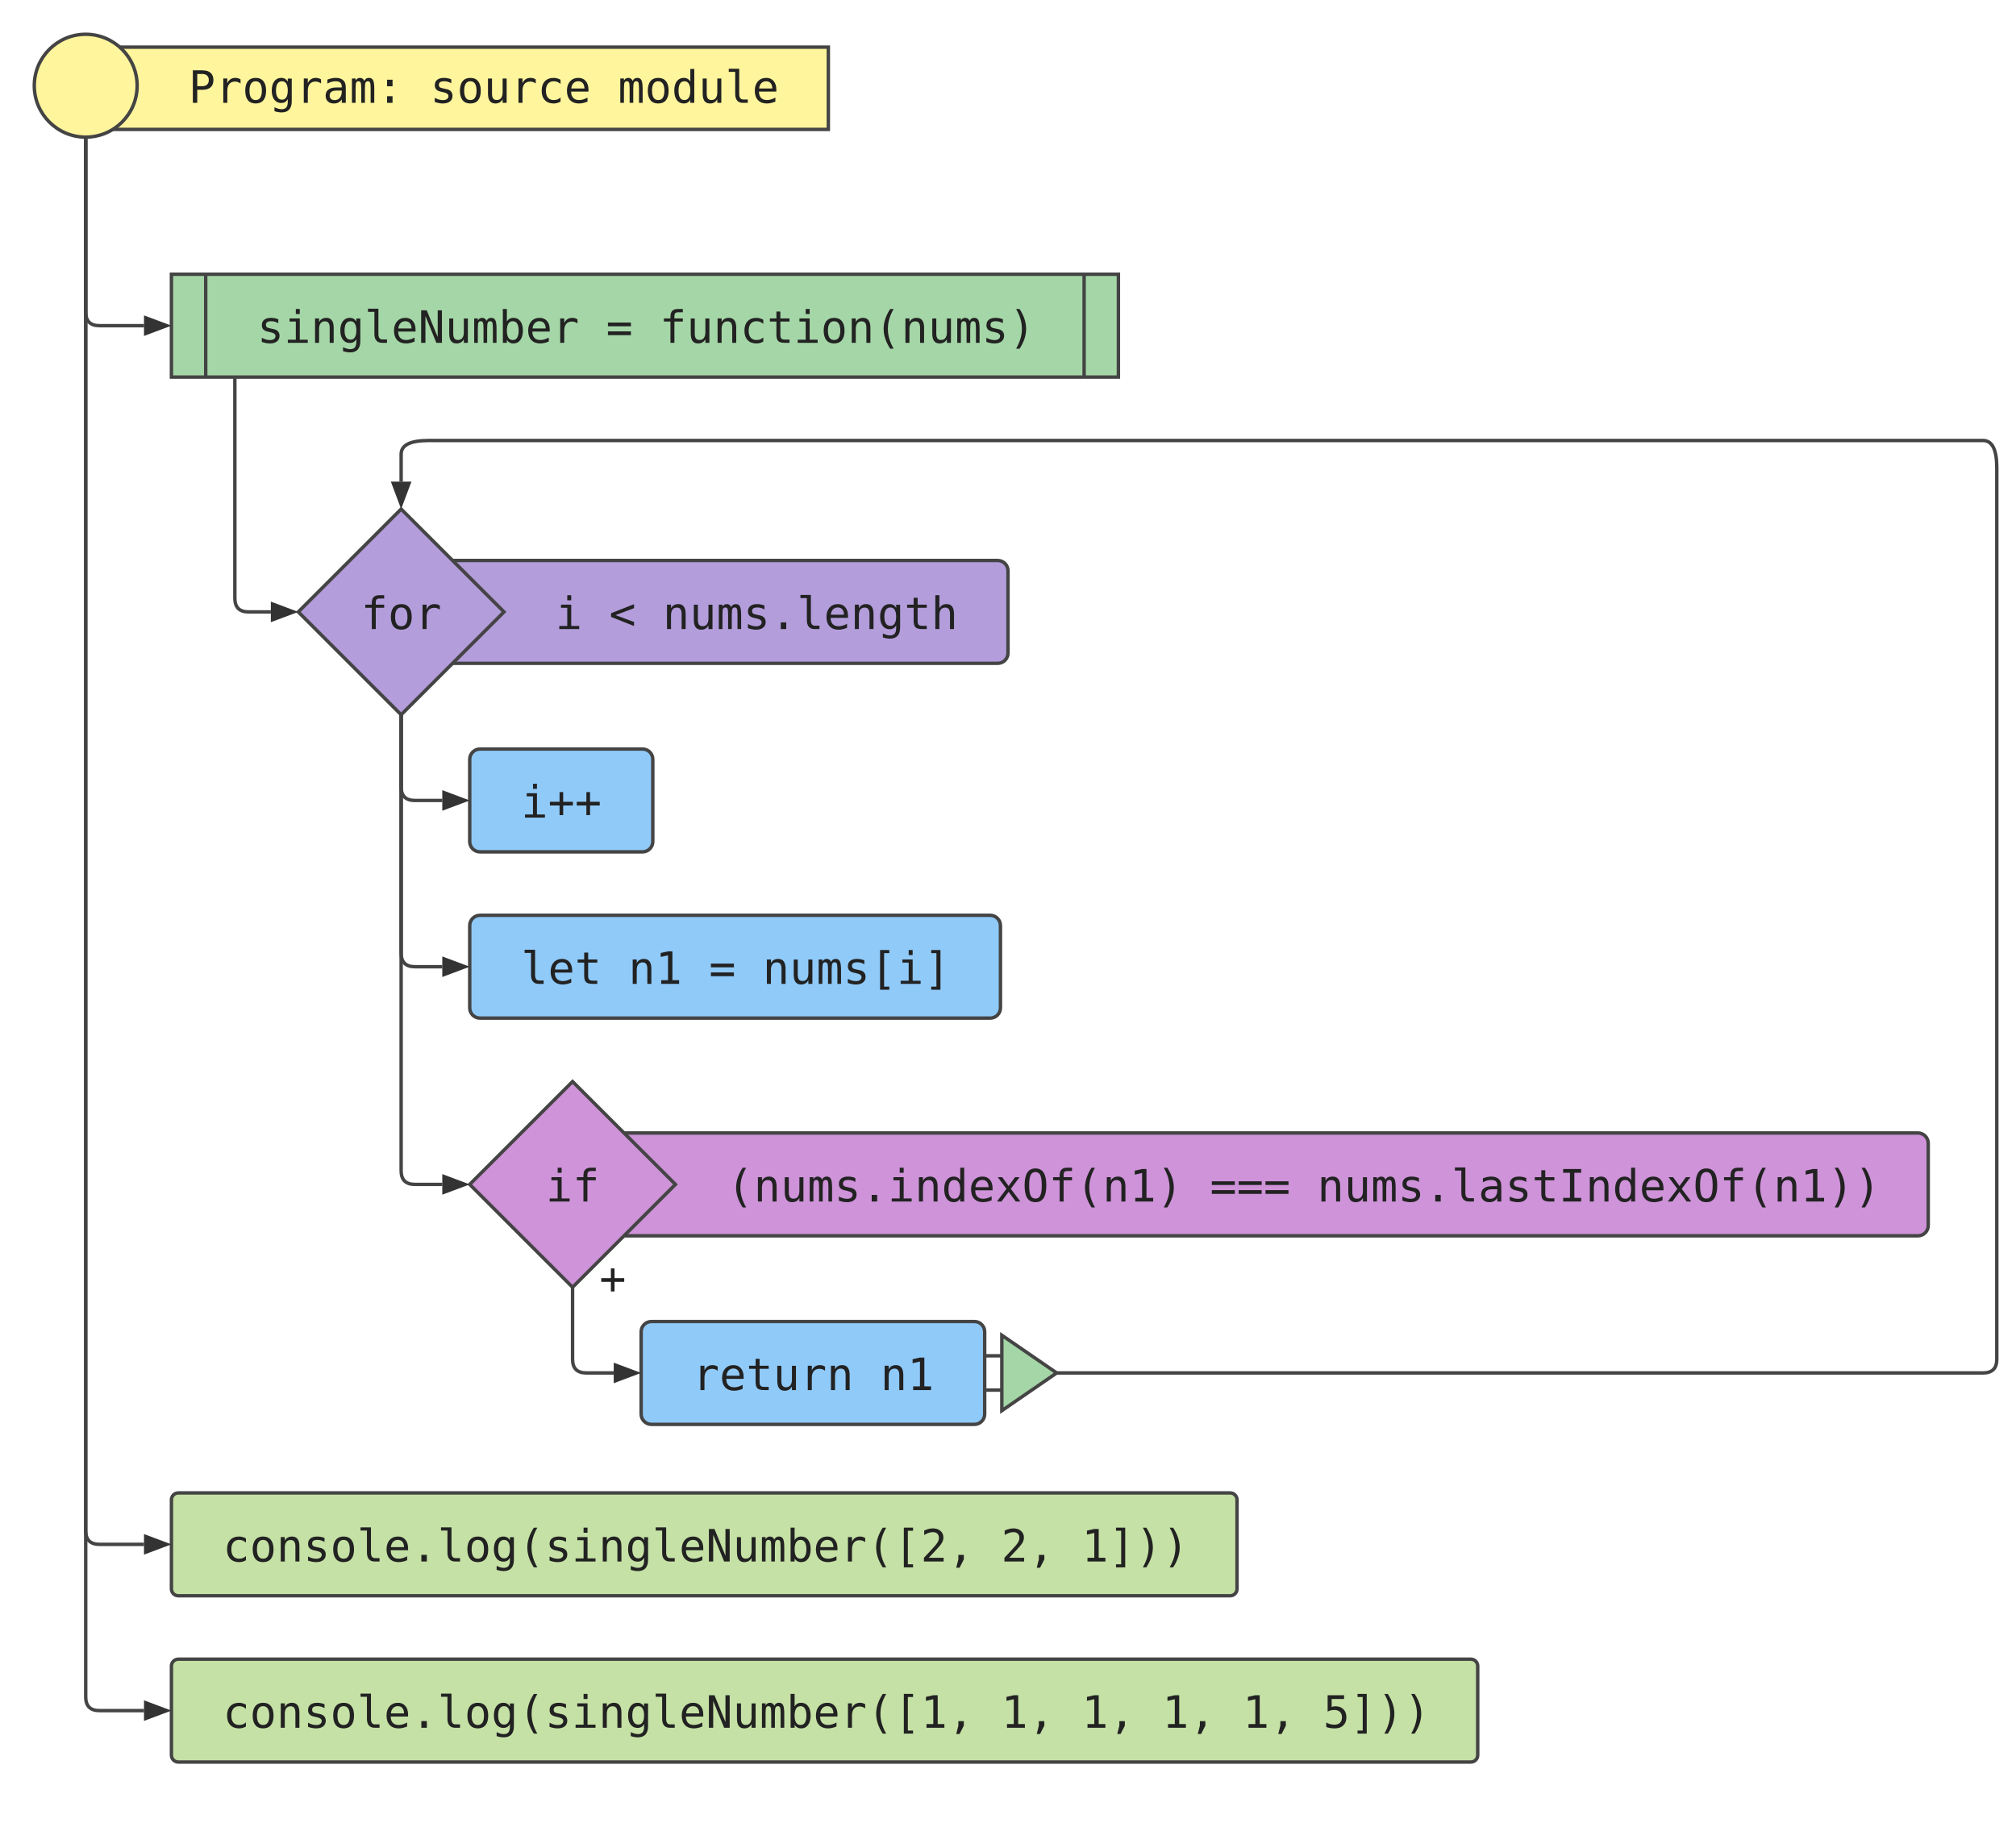
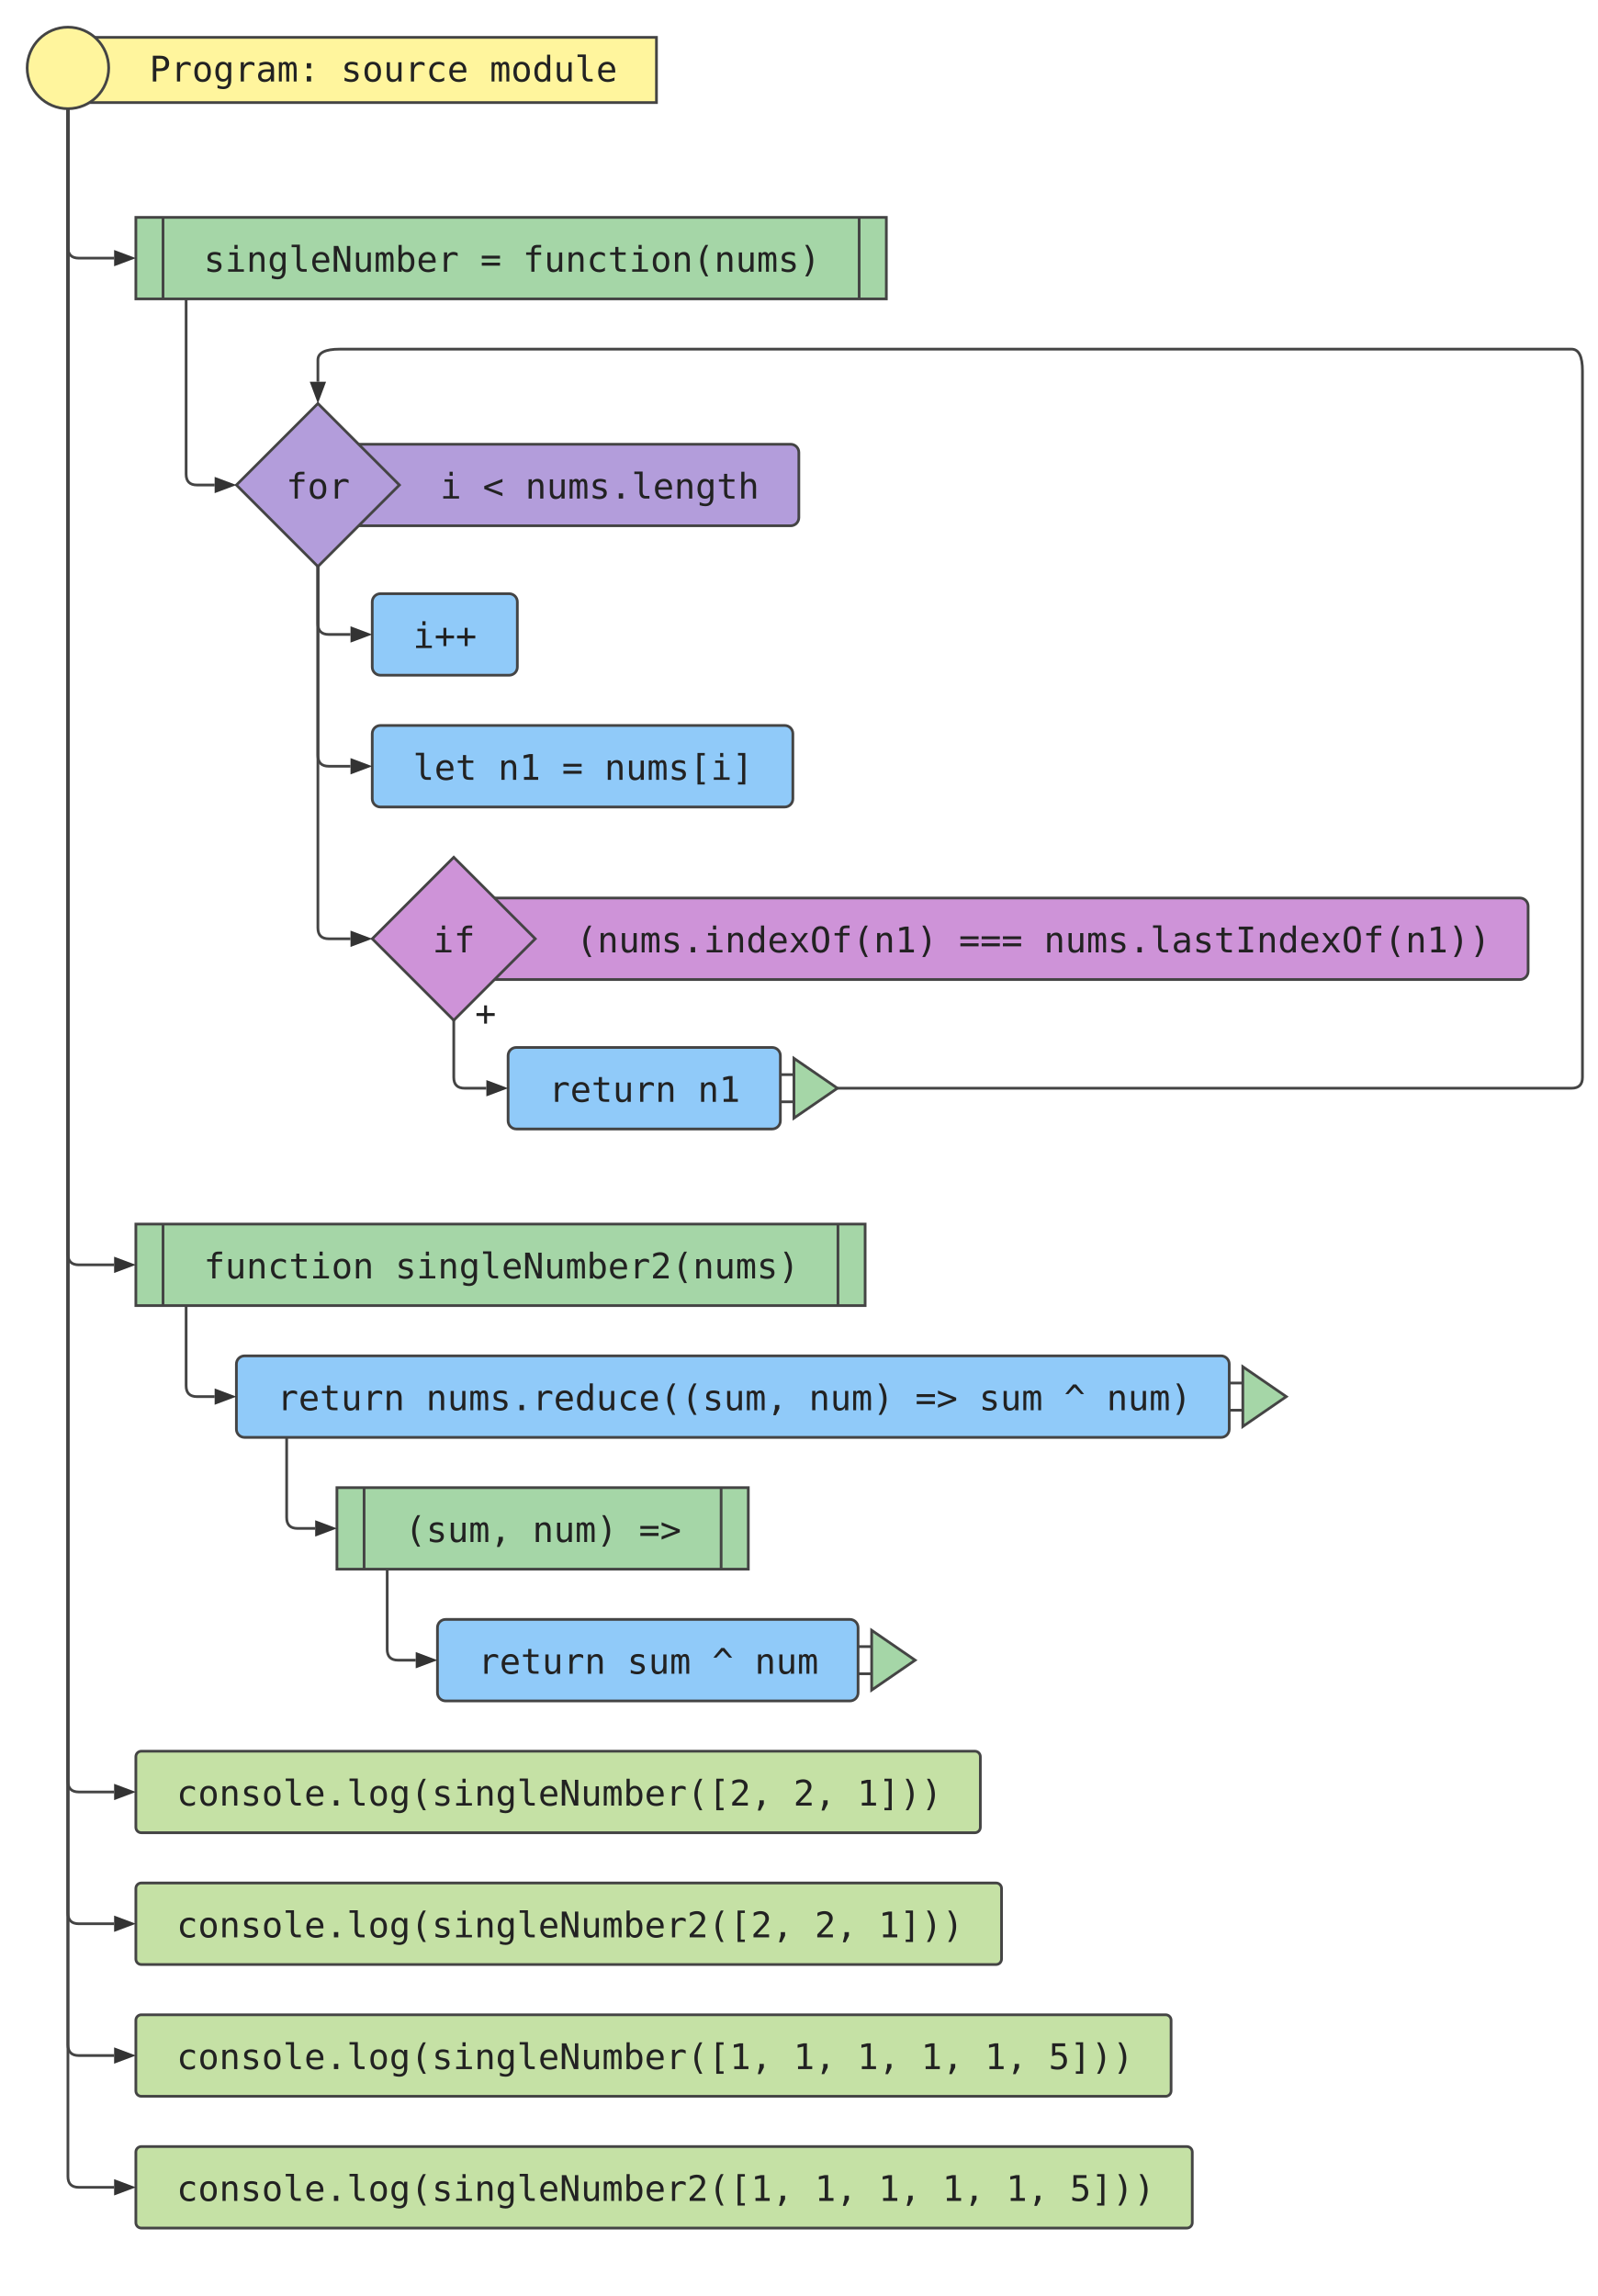
- <svg xmlns="http://www.w3.org/2000/svg" width="588" height="539">
+ <svg xmlns="http://www.w3.org/2000/svg" width="588" height="845">
  <g>
    <rect x="50" y="80" width="276.2" height="30" style="fill:#a5d6a7; stroke:#444; stroke-width:1" />
    <line x1="60" y1="80" x2="60" y2="110" style="fill:#a5d6a7; stroke:#444; stroke-width:1" />
    <line x1="316.2" y1="80" x2="316.2" y2="110" style="fill:#a5d6a7; stroke:#444; stroke-width:1" />
    <text x="75" y="100" font-family="monospace" font-size="13" fill="#222">
      <tspan x="75" y="100">singleNumber = function(nums)</tspan>
    </text>
  </g>
  <g>
    <rect x="117" y="163.5" width="177" height="30" rx="3" ry="3" style="fill:#b39ddb; stroke:#444; stroke-width:1" />
    <polygon points="87,178.5 117,148.5 147,178.5 117,208.5" style="fill:#b39ddb; stroke:#444; stroke-width:1" />
    <text x="162" y="183.5" font-family="monospace" font-size="13" fill="#222">
      <tspan x="162" y="183.5">i &lt; nums.length</tspan>
    </text>
    <text x="105.3" y="183.5" font-family="monospace" font-size="13" fill="#222">for</text>
  </g>
  <g>
    <rect x="137" y="218.5" width="53.4" height="30" rx="3" ry="3" style="fill:#90caf9; stroke:#444; stroke-width:1" />
    <text x="152" y="238.5" font-family="monospace" font-size="13" fill="#222">
      <tspan x="152" y="238.5">i++</tspan>
    </text>
  </g>
  <g>
    <rect x="137" y="267" width="154.8" height="30" rx="3" ry="3" style="fill:#90caf9; stroke:#444; stroke-width:1" />
    <text x="152" y="287" font-family="monospace" font-size="13" fill="#222">
      <tspan x="152" y="287">let n1 = nums[i]</tspan>
    </text>
  </g>
  <g>
    <rect x="167" y="330.5" width="395.4" height="30" rx="3" ry="3" style="fill:#ce93d8; stroke:#444; stroke-width:1" />
    <polygon points="137,345.5 167,315.5 197,345.5 167,375.5" style="fill:#ce93d8; stroke:#444; stroke-width:1" />
    <text x="212" y="350.5" font-family="monospace" font-size="13" fill="#222">
      <tspan x="212" y="350.5">(nums.indexOf(n1) === nums.lastIndexOf(n1))</tspan>
    </text>
    <text x="159.2" y="350.5" font-family="monospace" font-size="13" fill="#222">if</text>
    <text x="174.8" y="377.45" font-family="monospace" font-size="13" fill="#222">+</text>
  </g>
  <g>
    <rect x="187" y="385.5" width="100.2" height="30" rx="3" ry="3" style="fill:#90caf9; stroke:#444; stroke-width:1" />
    <line x1="287.2" y1="395.5" x2="292.2" y2="395.5" style="fill:#a5d6a7; stroke:#444; stroke-width:1" />
    <line x1="287.2" y1="405.5" x2="292.2" y2="405.5" style="fill:#a5d6a7; stroke:#444; stroke-width:1" />
    <path d="M292.2, 389.5 L308.2, 400.5 L292.2, 411.5 Z" fill="#a5d6a7" stroke="#444" stroke-width="1" />
    <text x="202" y="405.5" font-family="monospace" font-size="13" fill="#222">
      <tspan x="202" y="405.5">return n1</tspan>
    </text>
  </g>
  <g>
-     <rect x="50" y="435.5" width="310.8" height="30" rx="2" ry="2" style="fill:#C5E1A5; stroke:#444; stroke-width:1" />
-     <text x="65" y="455.5" font-family="monospace" font-size="13" fill="#222">
-       <tspan x="65" y="455.5">console.log(singleNumber([2, 2, 1]))</tspan>
+     <rect x="50" y="450.5" width="268.4" height="30" style="fill:#a5d6a7; stroke:#444; stroke-width:1" />
+     <line x1="60" y1="450.5" x2="60" y2="480.5" style="fill:#a5d6a7; stroke:#444; stroke-width:1" />
+     <line x1="308.4" y1="450.5" x2="308.4" y2="480.5" style="fill:#a5d6a7; stroke:#444; stroke-width:1" />
+     <text x="75" y="470.5" font-family="monospace" font-size="13" fill="#222">
+       <tspan x="75" y="470.5">function singleNumber2(nums)</tspan>
    </text>
  </g>
  <g>
-     <rect x="50" y="484" width="381" height="30" rx="2" ry="2" style="fill:#C5E1A5; stroke:#444; stroke-width:1" />
-     <text x="65" y="504" font-family="monospace" font-size="13" fill="#222">
-       <tspan x="65" y="504">console.log(singleNumber([1, 1, 1, 1, 1, 5]))</tspan>
+     <rect x="87" y="499" width="365.4" height="30" rx="3" ry="3" style="fill:#90caf9; stroke:#444; stroke-width:1" />
+     <line x1="452.4" y1="509" x2="457.4" y2="509" style="fill:#a5d6a7; stroke:#444; stroke-width:1" />
+     <line x1="452.4" y1="519" x2="457.4" y2="519" style="fill:#a5d6a7; stroke:#444; stroke-width:1" />
+     <path d="M457.4, 503 L473.4, 514 L457.4, 525 Z" fill="#a5d6a7" stroke="#444" stroke-width="1" />
+     <text x="102" y="519" font-family="monospace" font-size="13" fill="#222">
+       <tspan x="102" y="519">return nums.reduce((sum, num) =&gt; sum ^ num)</tspan>
+     </text>
+   </g>
+   <g>
+     <rect x="124" y="547.5" width="151.4" height="30" style="fill:#a5d6a7; stroke:#444; stroke-width:1" />
+     <line x1="134" y1="547.5" x2="134" y2="577.5" style="fill:#a5d6a7; stroke:#444; stroke-width:1" />
+     <line x1="265.4" y1="547.5" x2="265.4" y2="577.5" style="fill:#a5d6a7; stroke:#444; stroke-width:1" />
+     <text x="149" y="567.5" font-family="monospace" font-size="13" fill="#222">
+       <tspan x="149" y="567.5">(sum, num) =&gt;</tspan>
+     </text>
+   </g>
+   <g>
+     <rect x="161" y="596" width="154.8" height="30" rx="3" ry="3" style="fill:#90caf9; stroke:#444; stroke-width:1" />
+     <line x1="315.8" y1="606" x2="320.8" y2="606" style="fill:#a5d6a7; stroke:#444; stroke-width:1" />
+     <line x1="315.8" y1="616" x2="320.8" y2="616" style="fill:#a5d6a7; stroke:#444; stroke-width:1" />
+     <path d="M320.8, 600 L336.8, 611 L320.8, 622 Z" fill="#a5d6a7" stroke="#444" stroke-width="1" />
+     <text x="176" y="616" font-family="monospace" font-size="13" fill="#222">
+       <tspan x="176" y="616">return sum ^ num</tspan>
+     </text>
+   </g>
+   <g>
+     <rect x="50" y="644.5" width="310.8" height="30" rx="2" ry="2" style="fill:#C5E1A5; stroke:#444; stroke-width:1" />
+     <text x="65" y="664.5" font-family="monospace" font-size="13" fill="#222">
+       <tspan x="65" y="664.5">console.log(singleNumber([2, 2, 1]))</tspan>
+     </text>
+   </g>
+   <g>
+     <rect x="50" y="693" width="318.6" height="30" rx="2" ry="2" style="fill:#C5E1A5; stroke:#444; stroke-width:1" />
+     <text x="65" y="713" font-family="monospace" font-size="13" fill="#222">
+       <tspan x="65" y="713">console.log(singleNumber2([2, 2, 1]))</tspan>
+     </text>
+   </g>
+   <g>
+     <rect x="50" y="741.5" width="381" height="30" rx="2" ry="2" style="fill:#C5E1A5; stroke:#444; stroke-width:1" />
+     <text x="65" y="761.5" font-family="monospace" font-size="13" fill="#222">
+       <tspan x="65" y="761.5">console.log(singleNumber([1, 1, 1, 1, 1, 5]))</tspan>
+     </text>
+   </g>
+   <g>
+     <rect x="50" y="790" width="388.8" height="30" rx="2" ry="2" style="fill:#C5E1A5; stroke:#444; stroke-width:1" />
+     <text x="65" y="810" font-family="monospace" font-size="13" fill="#222">
+       <tspan x="65" y="810">console.log(singleNumber2([1, 1, 1, 1, 1, 5]))</tspan>
    </text>
  </g>
  <g>
    <rect x="25" y="13.75" width="216.6" height="24" style="fill:#fff59d; stroke:#444; stroke-width:1" />
    <circle cx="25" cy="25" r="15" style="fill:#fff59d; stroke:#444; stroke-width:1" />
    <text x="55" y="30" font-family="monospace" font-size="13" fill="#222">
      <tspan x="55" y="30">Program: source module</tspan>
    </text>
  </g>
  <g>
    <path d="M25, 40 L25 91 Q25 95                 29 95                 L42 95 " style="fill:none; stroke:#444; stroke-width:1" />
    <path d="M42, 92 L50, 95 L42, 98 Z" fill="#333" />
  </g>
  <g>
    <path d="M68.5, 110 L68.5 174.5 Q68.5 178.5                 72.5 178.5                 L79 178.5 " style="fill:none; stroke:#444; stroke-width:1" />
    <path d="M79, 175.5 L87, 178.5 L79, 181.5 Z" fill="#333" />
  </g>
  <g>
    <path d="M117, 208.5 L117 229.5 Q117 233.5                 121 233.5                 L129 233.5 " style="fill:none; stroke:#444; stroke-width:1" />
    <path d="M129, 230.5 L137, 233.5 L129, 236.5 Z" fill="#333" />
  </g>
  <g>
    <path d="M117, 208.5 L117 278 Q117 282                 121 282                 L129 282 " style="fill:none; stroke:#444; stroke-width:1" />
    <path d="M129, 279 L137, 282 L129, 285 Z" fill="#333" />
  </g>
  <g>
    <path d="M117, 208.5 L117 341.5 Q117 345.5                 121 345.5                 L129 345.5 " style="fill:none; stroke:#444; stroke-width:1" />
    <path d="M129, 342.5 L137, 345.5 L129, 348.5 Z" fill="#333" />
  </g>
  <g>
    <path d="M167, 375.5 L167 396.5 Q167 400.5                 171 400.5                 L179 400.5 " style="fill:none; stroke:#444; stroke-width:1" />
    <path d="M179, 397.5 L187, 400.5 L179, 403.5 Z" fill="#333" />
  </g>
  <g>
    <path d="M308.2, 400.5 L578.4 400.5  Q582.4 400.5                 582.4 396.5                 L582.4 136.5 Q582.4 128.5                 578.4 128.5                 L125 128.5  Q117 128.5                 117 132.5                 L117 140.5" style="fill:none; stroke:#444; stroke-width:1" />
    <path d="M114, 140.5 L117, 148.5 L120, 140.5 Z" fill="#333" />
  </g>
  <g>
-     <path d="M25, 40 L25 446.5 Q25 450.5                 29 450.5                 L42 450.5 " style="fill:none; stroke:#444; stroke-width:1" />
-     <path d="M42, 447.5 L50, 450.5 L42, 453.5 Z" fill="#333" />
+     <path d="M25, 40 L25 461.5 Q25 465.5                 29 465.5                 L42 465.5 " style="fill:none; stroke:#444; stroke-width:1" />
+     <path d="M42, 462.5 L50, 465.5 L42, 468.5 Z" fill="#333" />
  </g>
  <g>
-     <path d="M25, 40 L25 495 Q25 499                 29 499                 L42 499 " style="fill:none; stroke:#444; stroke-width:1" />
-     <path d="M42, 496 L50, 499 L42, 502 Z" fill="#333" />
+     <path d="M68.5, 480.5 L68.5 510 Q68.5 514                 72.5 514                 L79 514 " style="fill:none; stroke:#444; stroke-width:1" />
+     <path d="M79, 511 L87, 514 L79, 517 Z" fill="#333" />
+   </g>
+   <g>
+     <path d="M105.5, 529 L105.5 558.5 Q105.5 562.5                 109.5 562.5                 L116 562.5 " style="fill:none; stroke:#444; stroke-width:1" />
+     <path d="M116, 559.5 L124, 562.5 L116, 565.5 Z" fill="#333" />
+   </g>
+   <g>
+     <path d="M142.5, 577.5 L142.5 607 Q142.5 611                 146.5 611                 L153 611 " style="fill:none; stroke:#444; stroke-width:1" />
+     <path d="M153, 608 L161, 611 L153, 614 Z" fill="#333" />
+   </g>
+   <g>
+     <path d="M25, 40 L25 655.5 Q25 659.5                 29 659.5                 L42 659.5 " style="fill:none; stroke:#444; stroke-width:1" />
+     <path d="M42, 656.5 L50, 659.5 L42, 662.5 Z" fill="#333" />
+   </g>
+   <g>
+     <path d="M25, 40 L25 704 Q25 708                 29 708                 L42 708 " style="fill:none; stroke:#444; stroke-width:1" />
+     <path d="M42, 705 L50, 708 L42, 711 Z" fill="#333" />
+   </g>
+   <g>
+     <path d="M25, 40 L25 752.5 Q25 756.5                 29 756.5                 L42 756.5 " style="fill:none; stroke:#444; stroke-width:1" />
+     <path d="M42, 753.5 L50, 756.5 L42, 759.5 Z" fill="#333" />
+   </g>
+   <g>
+     <path d="M25, 40 L25 801 Q25 805                 29 805                 L42 805 " style="fill:none; stroke:#444; stroke-width:1" />
+     <path d="M42, 802 L50, 805 L42, 808 Z" fill="#333" />
  </g>
</svg>
